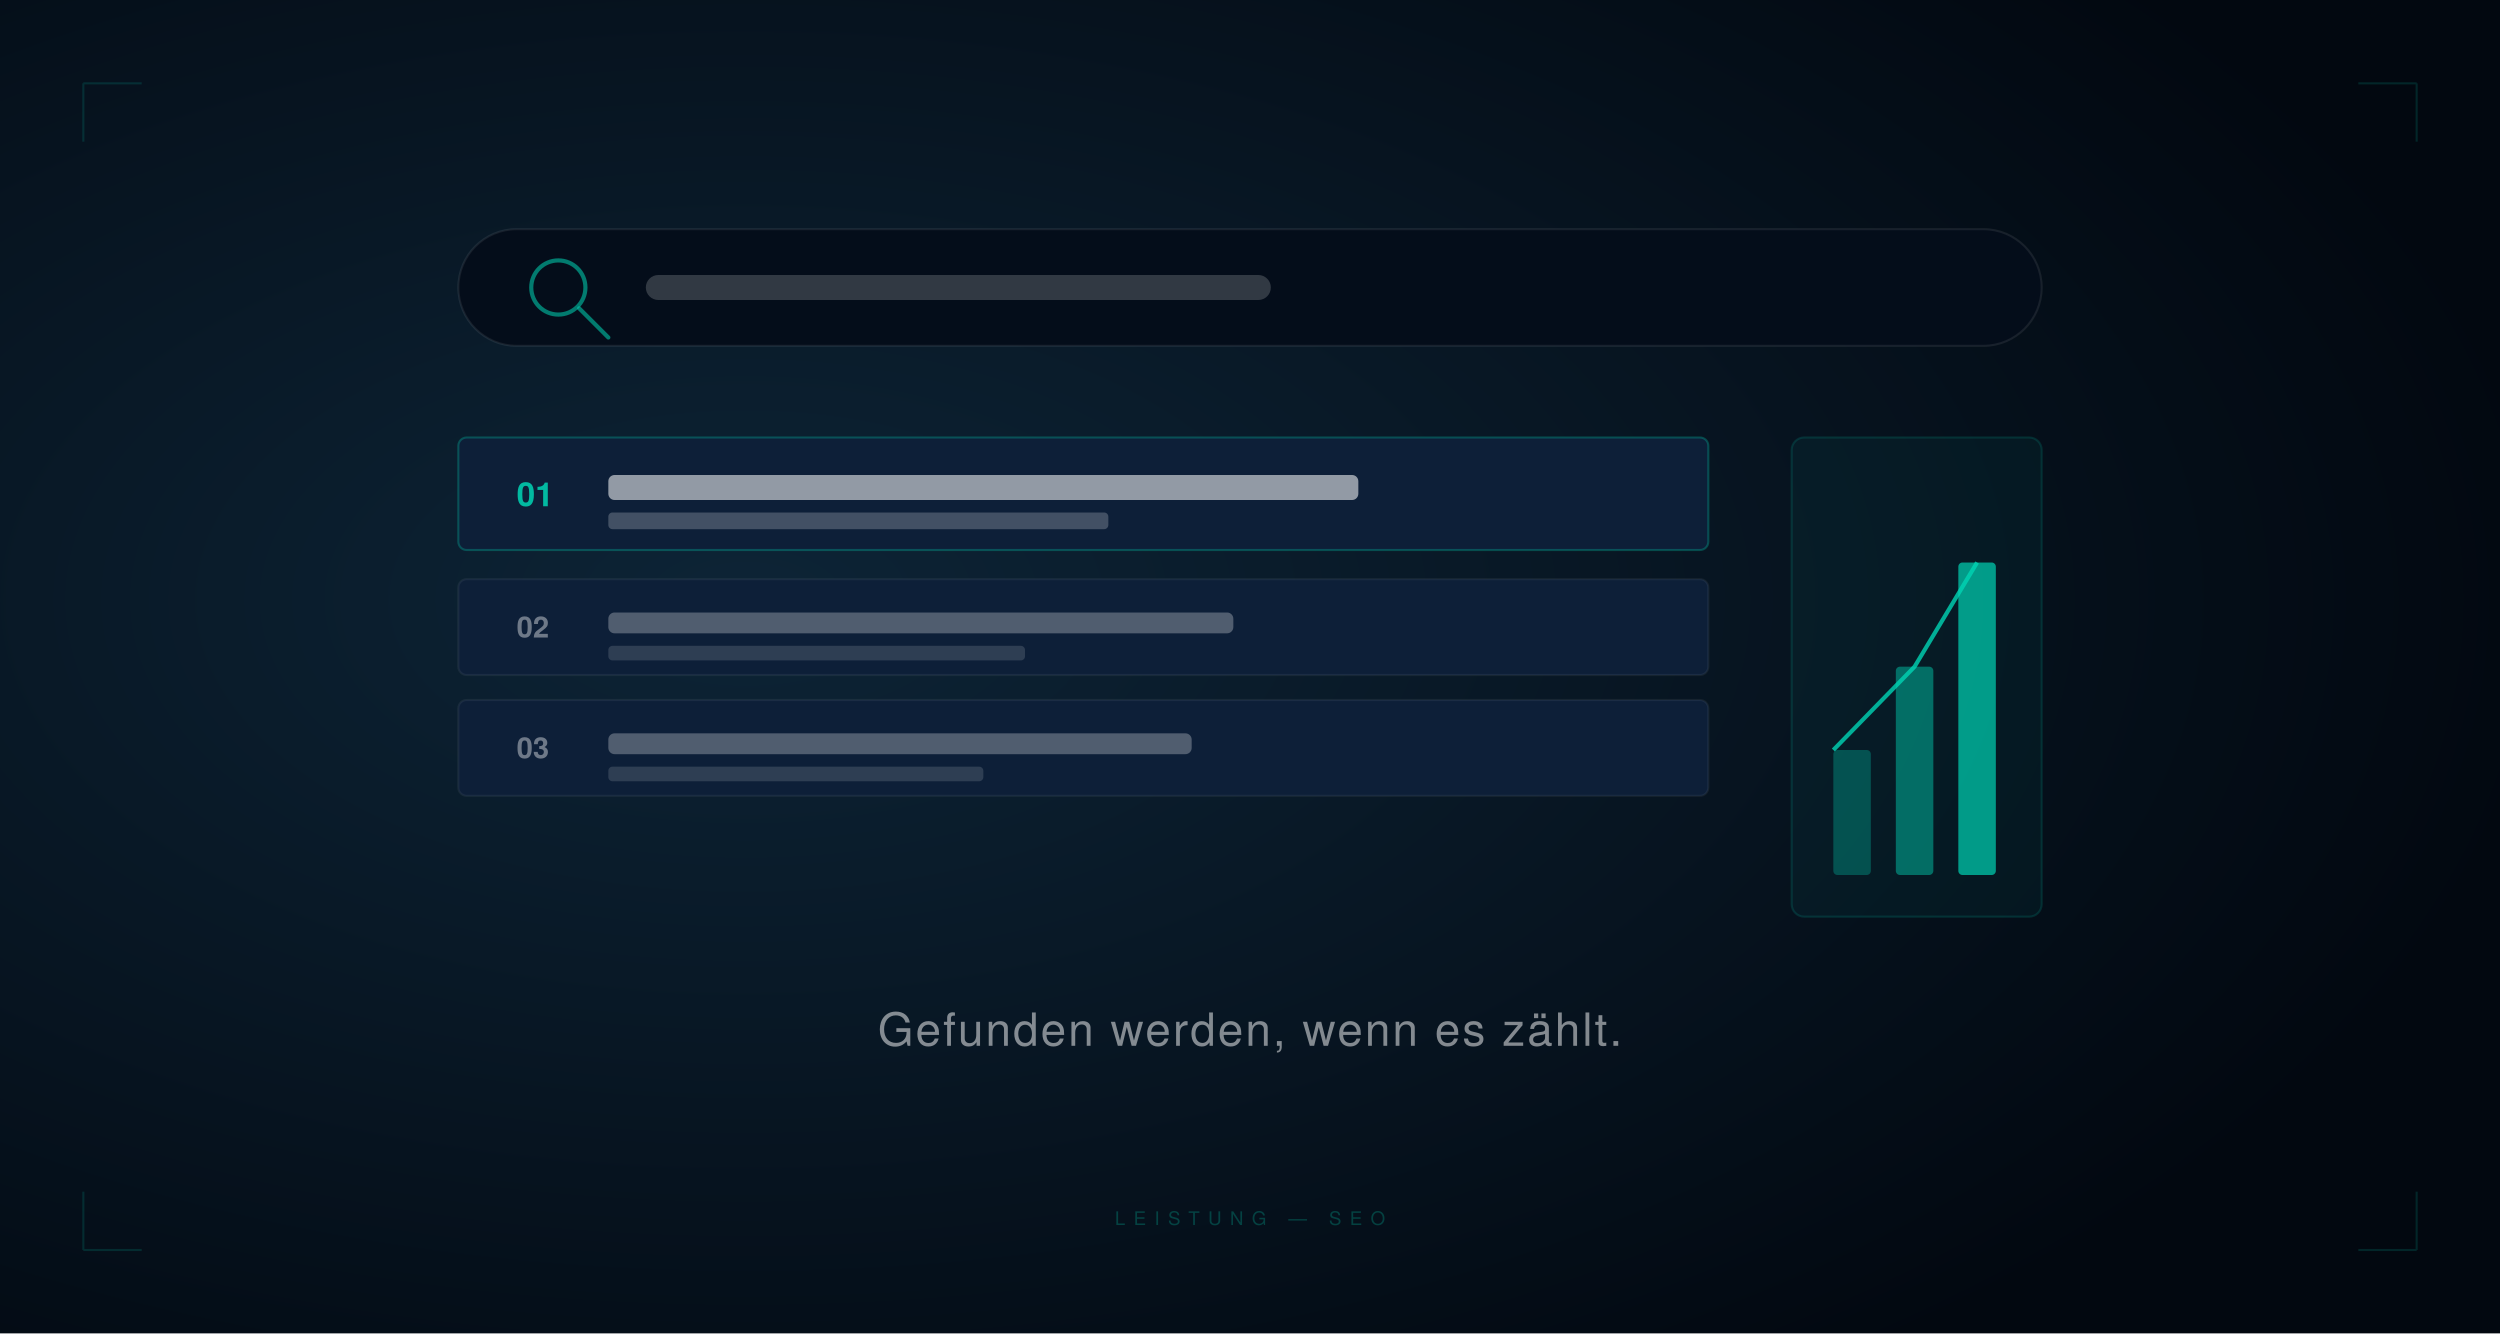
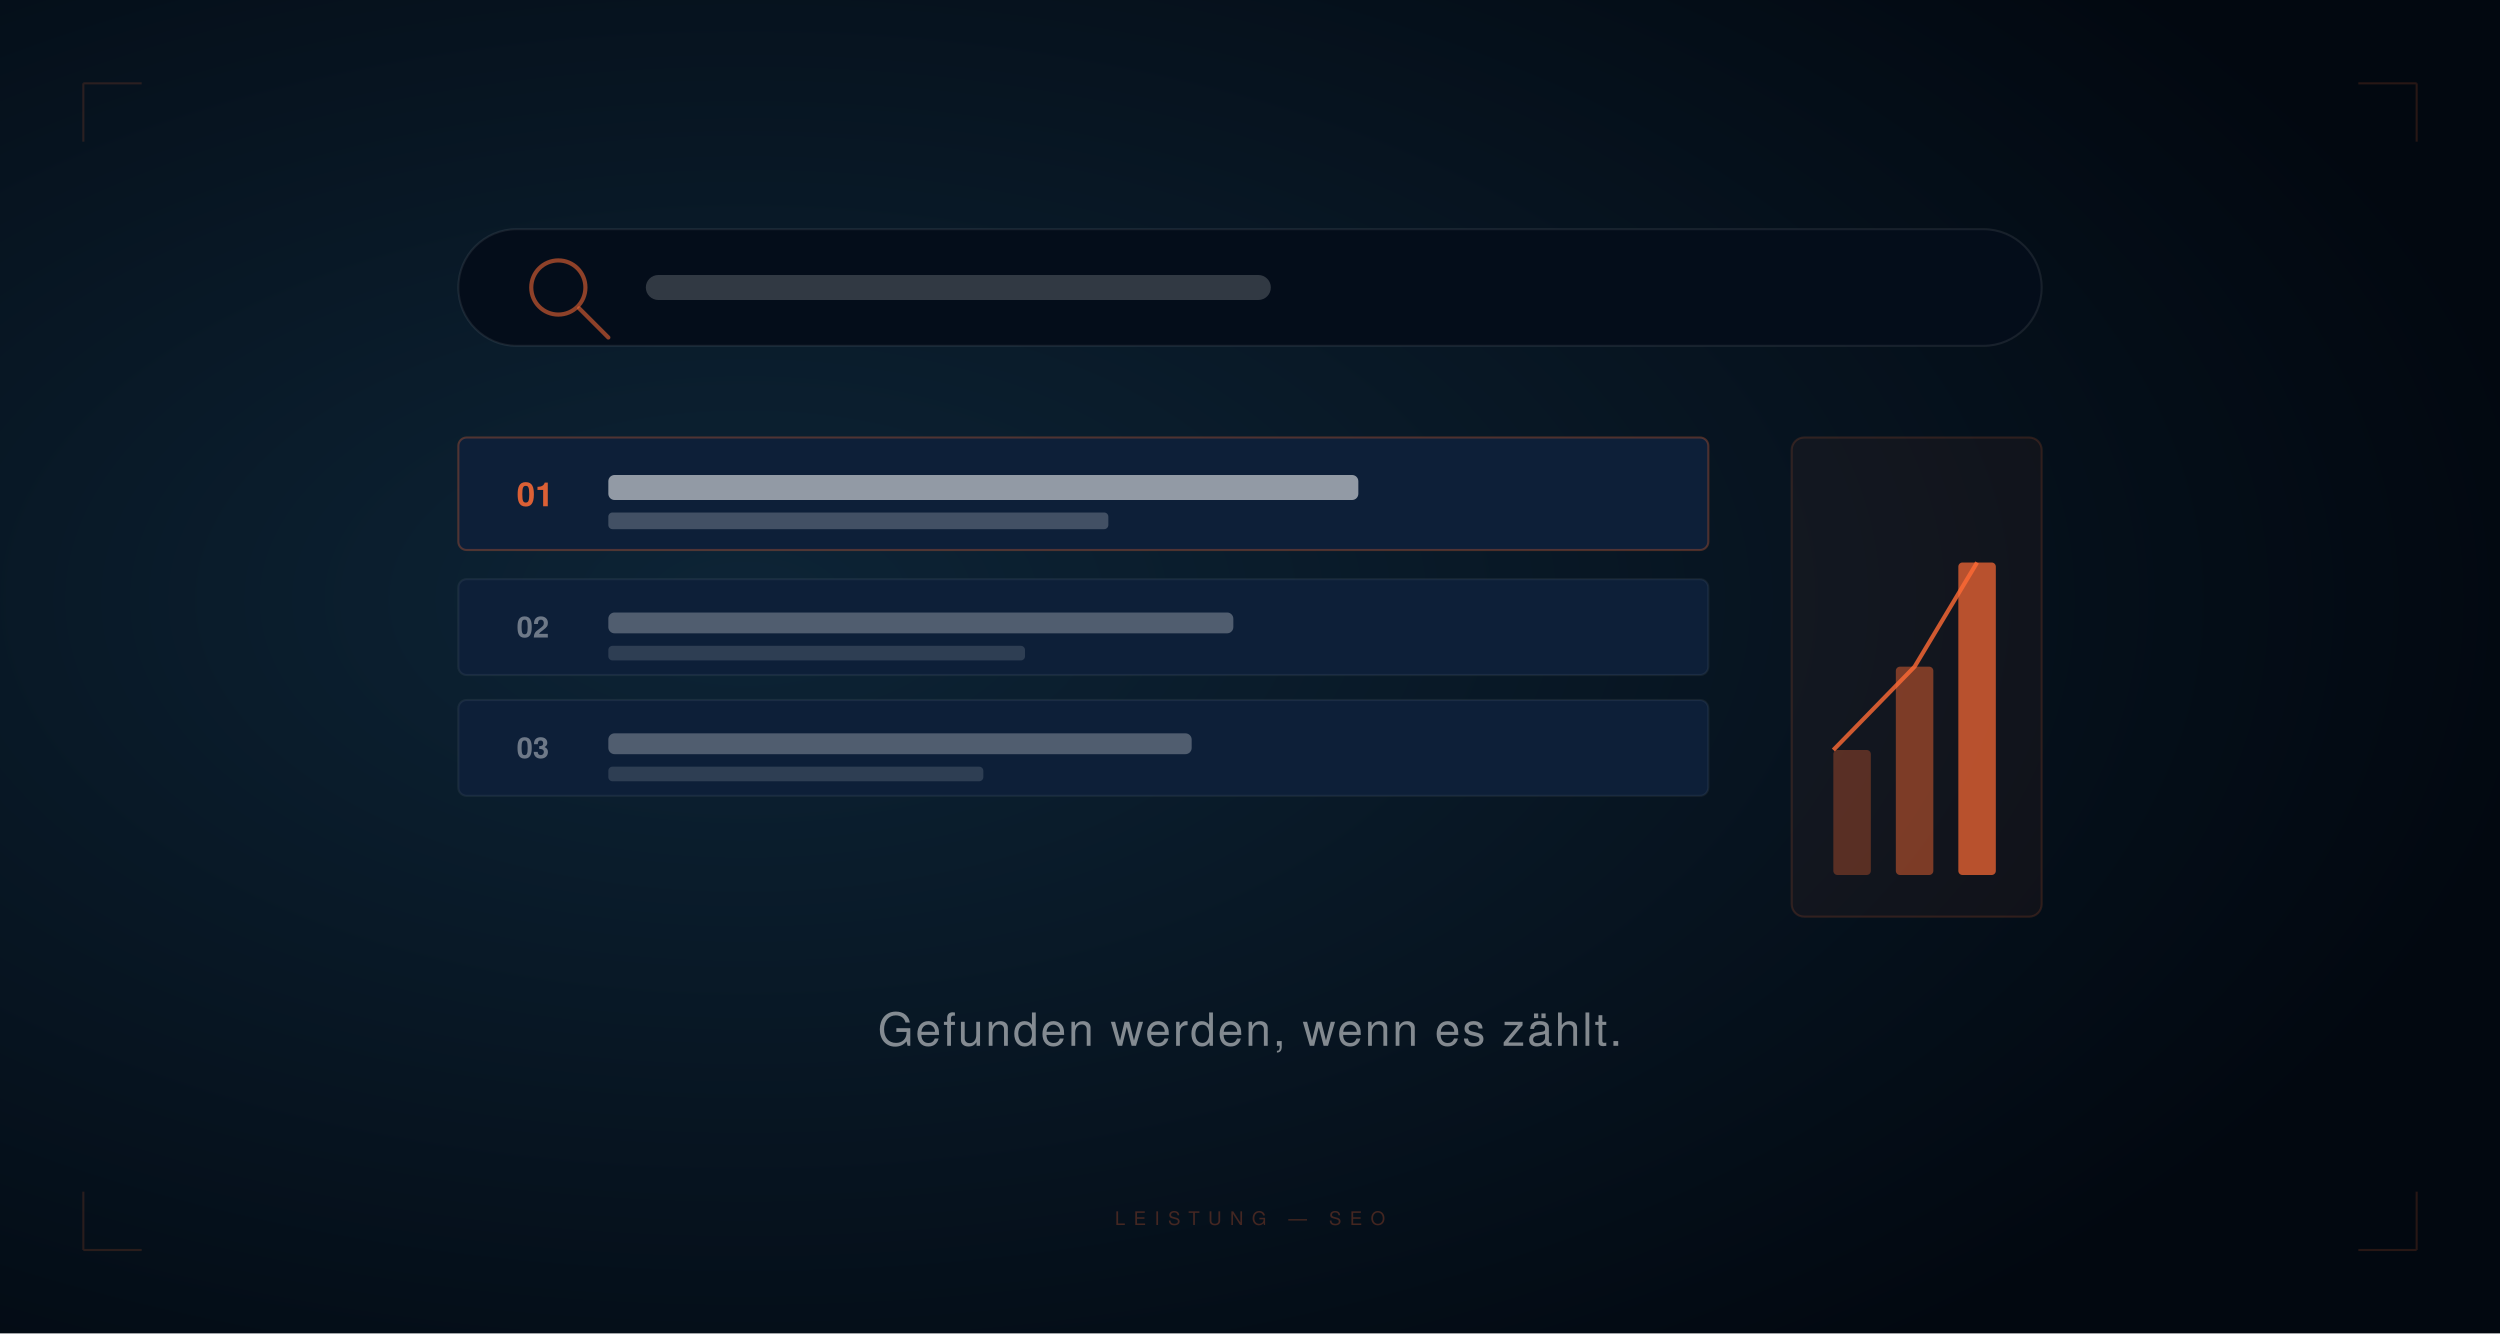
<svg xmlns="http://www.w3.org/2000/svg" width="1200" height="640" viewBox="0 0 1200 640">
  <defs>
    <radialGradient id="bgS" cx="30%" cy="45%" r="72%">
      <stop offset="0%" stop-color="#0d2436" />
      <stop offset="100%" stop-color="#020810" />
    </radialGradient>
  </defs>
  <rect width="1200" height="640" fill="url(#bgS)" />
  <rect x="220" y="110" width="760" height="56" rx="28" fill="#040d1a" stroke="#ffffff" stroke-opacity="0.08" stroke-width="1" />
-   <circle cx="268" cy="138" r="13" fill="none" stroke="#00d4b4" stroke-opacity="0.55" stroke-width="2" />
-   <path d="M 278 148 L 292 162" stroke="#00d4b4" stroke-opacity="0.55" stroke-width="2" stroke-linecap="round" />
+   <circle cx="268" cy="138" r="13" fill="none" stroke="#ff6b35" stroke-opacity="0.55" stroke-width="2" />
+   <path d="M 278 148 L 292 162" stroke="#ff6b35" stroke-opacity="0.55" stroke-width="2" stroke-linecap="round" />
  <rect x="310" y="132" width="300" height="12" rx="6" fill="#ffffff" fill-opacity="0.18" />
  <g font-family="'Helvetica Neue',sans-serif">
-     <rect x="220" y="210" width="600" height="54" rx="4" fill="#0d1f38" stroke="#00d4b4" stroke-opacity="0.28" stroke-width="1" />
-     <text x="248" y="243" font-size="16" font-weight="700" fill="#00d4b4" fill-opacity="0.85">01</text>
+     <rect x="220" y="210" width="600" height="54" rx="4" fill="#0d1f38" stroke="#ff6b35" stroke-opacity="0.28" stroke-width="1" />
+     <text x="248" y="243" font-size="16" font-weight="700" fill="#ff6b35" fill-opacity="0.85">01</text>
    <rect x="292" y="228" width="360" height="12" rx="3" fill="#ffffff" fill-opacity="0.55" />
    <rect x="292" y="246" width="240" height="8" rx="2" fill="#ffffff" fill-opacity="0.22" />
    <rect x="220" y="278" width="600" height="46" rx="4" fill="#0d1f38" stroke="#ffffff" stroke-opacity="0.06" stroke-width="1" />
    <text x="248" y="306" font-size="14" font-weight="600" fill="#ffffff" fill-opacity="0.4">02</text>
    <rect x="292" y="294" width="300" height="10" rx="3" fill="#ffffff" fill-opacity="0.28" />
    <rect x="292" y="310" width="200" height="7" rx="2" fill="#ffffff" fill-opacity="0.14" />
    <rect x="220" y="336" width="600" height="46" rx="4" fill="#0d1f38" stroke="#ffffff" stroke-opacity="0.06" stroke-width="1" />
    <text x="248" y="364" font-size="14" font-weight="600" fill="#ffffff" fill-opacity="0.4">03</text>
    <rect x="292" y="352" width="280" height="10" rx="3" fill="#ffffff" fill-opacity="0.28" />
    <rect x="292" y="368" width="180" height="7" rx="2" fill="#ffffff" fill-opacity="0.14" />
  </g>
  <g transform="translate(860,210)">
-     <rect x="0" y="0" width="120" height="230" rx="6" fill="#00d4b4" fill-opacity="0.05" stroke="#00d4b4" stroke-opacity="0.15" stroke-width="1" />
-     <rect x="20" y="150" width="18" height="60" rx="2" fill="#00d4b4" fill-opacity="0.3" />
-     <rect x="50" y="110" width="18" height="100" rx="2" fill="#00d4b4" fill-opacity="0.45" />
-     <rect x="80" y="60" width="18" height="150" rx="2" fill="#00d4b4" fill-opacity="0.7" />
-     <path d="M 20 150 L 59 110 L 89 60" fill="none" stroke="#00d4b4" stroke-opacity="0.8" stroke-width="2" />
+     <rect x="0" y="0" width="120" height="230" rx="6" fill="#ff6b35" fill-opacity="0.05" stroke="#ff6b35" stroke-opacity="0.15" stroke-width="1" />
+     <rect x="20" y="150" width="18" height="60" rx="2" fill="#ff6b35" fill-opacity="0.3" />
+     <rect x="50" y="110" width="18" height="100" rx="2" fill="#ff6b35" fill-opacity="0.45" />
+     <rect x="80" y="60" width="18" height="150" rx="2" fill="#ff6b35" fill-opacity="0.7" />
+     <path d="M 20 150 L 59 110 L 89 60" fill="none" stroke="#ff6b35" stroke-opacity="0.8" stroke-width="2" />
  </g>
  <text x="600" y="502" text-anchor="middle" font-family="'Helvetica Neue',sans-serif" font-size="22" font-weight="300" fill="#ffffff" fill-opacity="0.5" letter-spacing="1">Gefunden werden, wenn es zählt.</text>
-   <text x="600" y="588" text-anchor="middle" font-family="'Helvetica Neue',sans-serif" font-size="9" letter-spacing="4" fill="#00d4b4" fill-opacity="0.25">LEISTUNG — SEO</text>
-   <path d="M 40 40 L 40 68 M 40 40 L 68 40" stroke="#00d4b4" stroke-opacity="0.15" stroke-width="1" />
-   <path d="M 1160 40 L 1160 68 M 1160 40 L 1132 40" stroke="#00d4b4" stroke-opacity="0.15" stroke-width="1" />
-   <path d="M 40 600 L 40 572 M 40 600 L 68 600" stroke="#00d4b4" stroke-opacity="0.15" stroke-width="1" />
-   <path d="M 1160 600 L 1160 572 M 1160 600 L 1132 600" stroke="#00d4b4" stroke-opacity="0.15" stroke-width="1" />
+   <text x="600" y="588" text-anchor="middle" font-family="'Helvetica Neue',sans-serif" font-size="9" letter-spacing="4" fill="#ff6b35" fill-opacity="0.25">LEISTUNG — SEO</text>
+   <path d="M 40 40 L 40 68 M 40 40 L 68 40" stroke="#ff6b35" stroke-opacity="0.15" stroke-width="1" />
+   <path d="M 1160 40 L 1160 68 M 1160 40 L 1132 40" stroke="#ff6b35" stroke-opacity="0.15" stroke-width="1" />
+   <path d="M 40 600 L 40 572 M 40 600 L 68 600" stroke="#ff6b35" stroke-opacity="0.15" stroke-width="1" />
+   <path d="M 1160 600 L 1160 572 M 1160 600 L 1132 600" stroke="#ff6b35" stroke-opacity="0.15" stroke-width="1" />
</svg>
